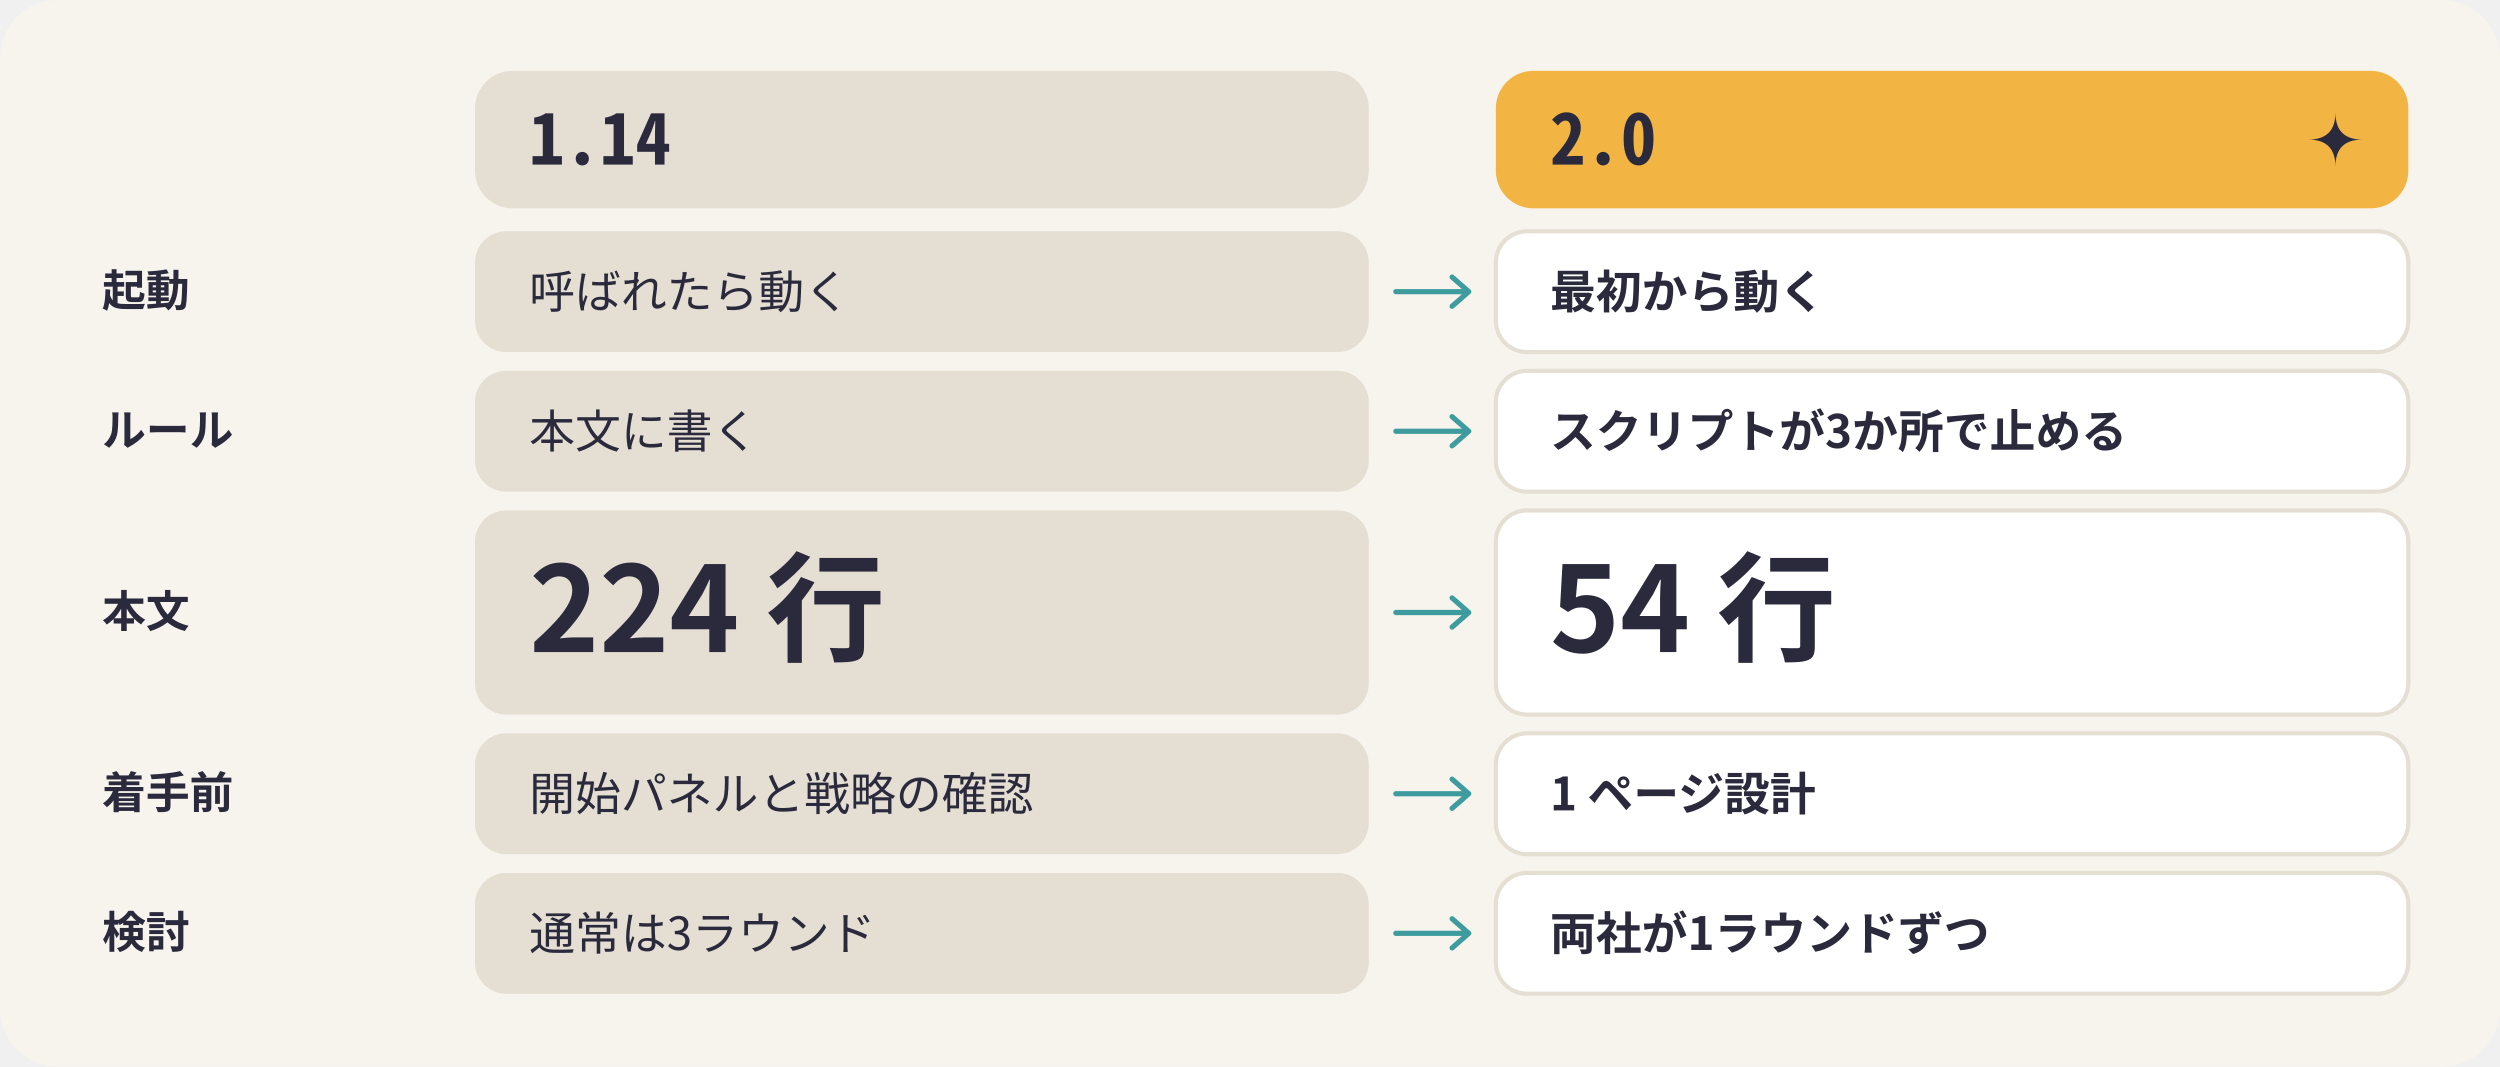
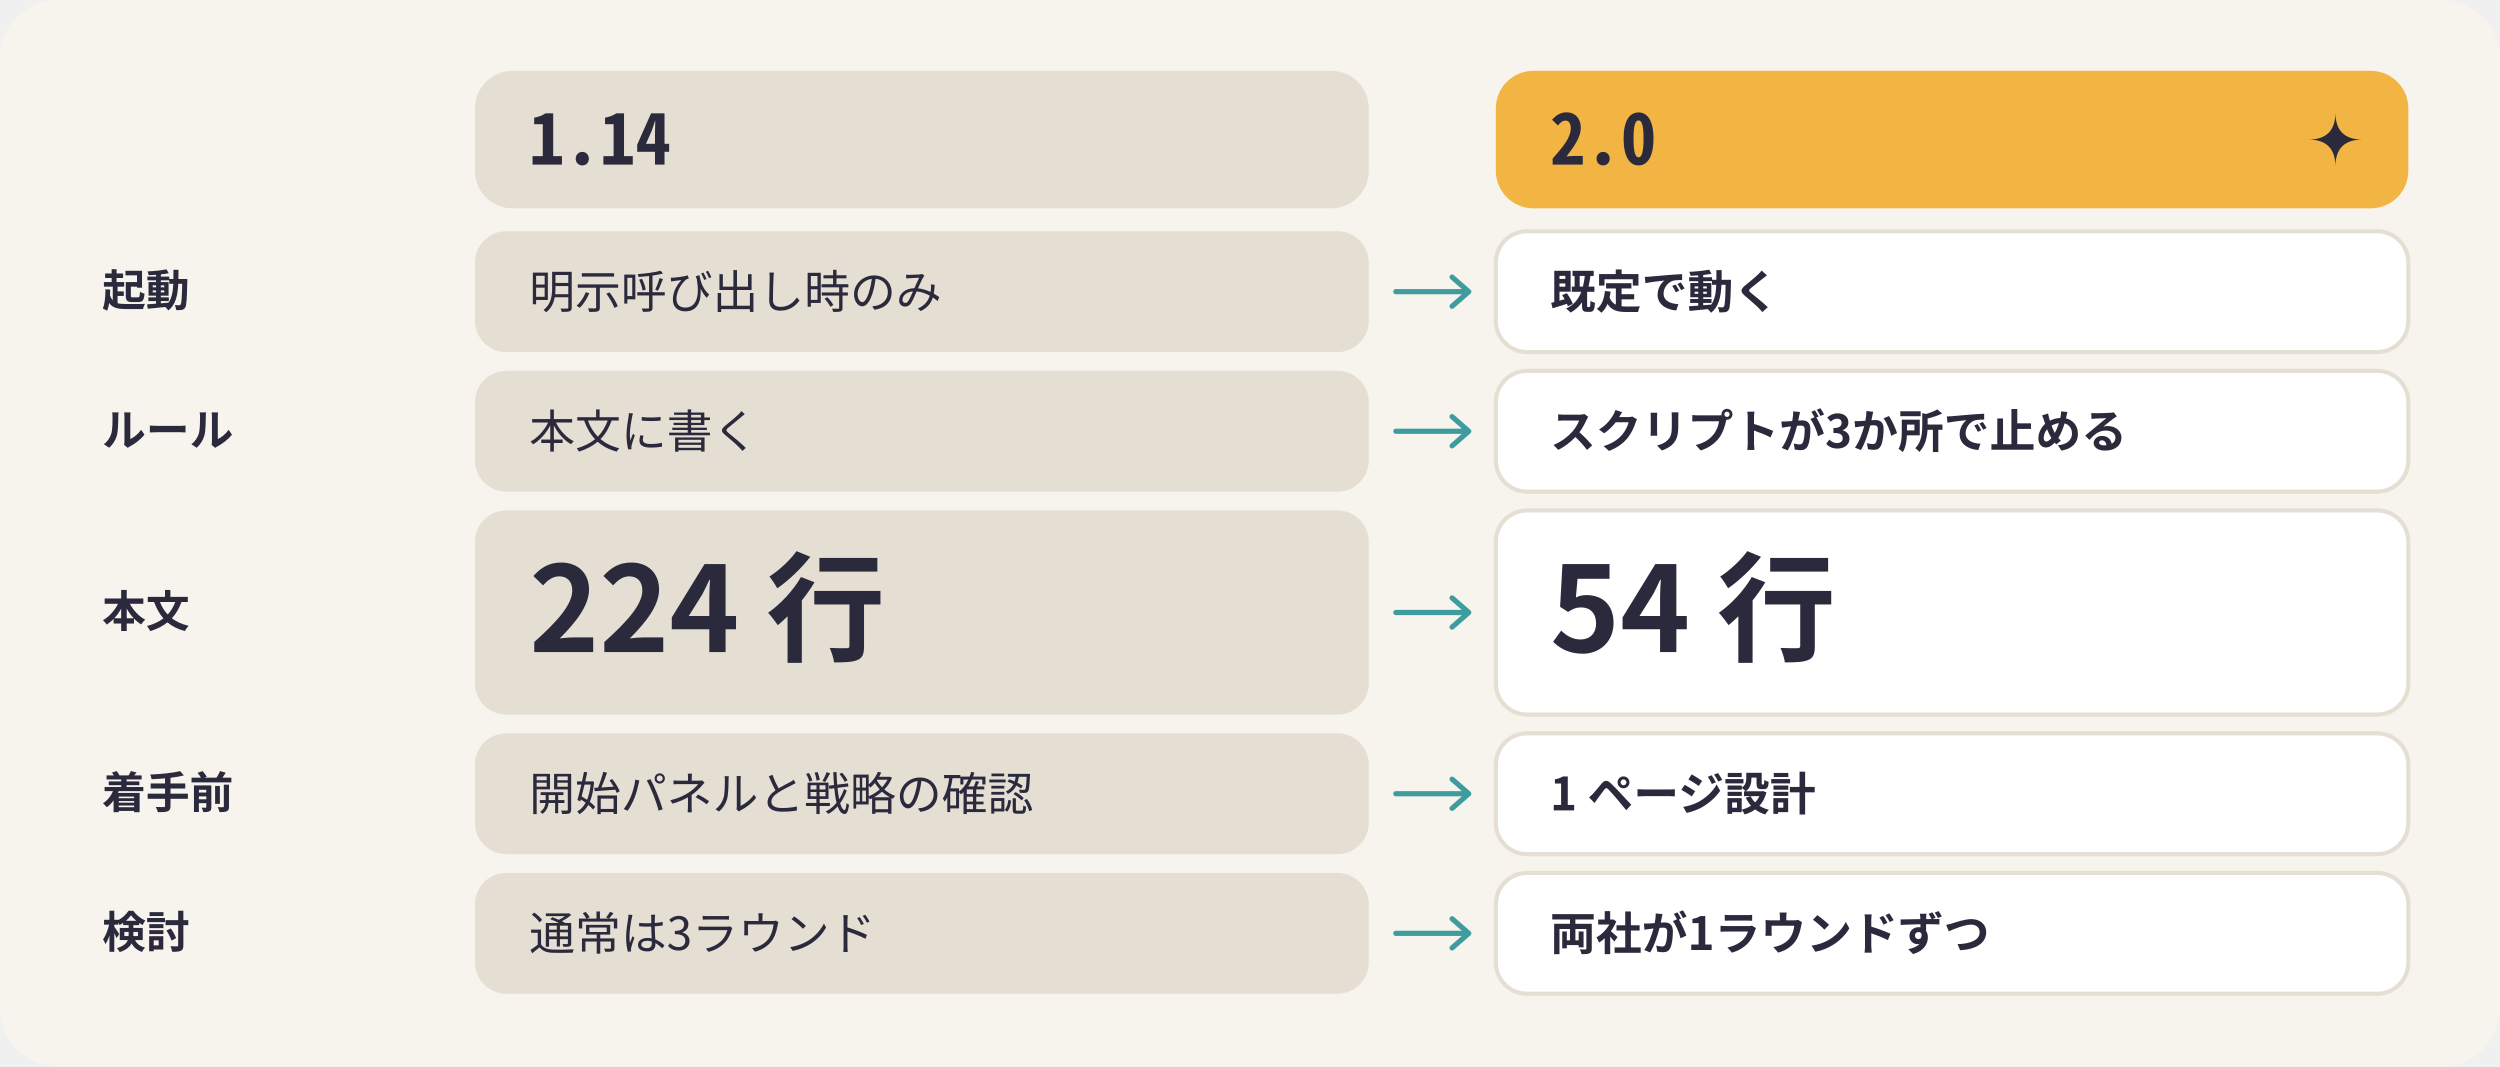
<svg xmlns="http://www.w3.org/2000/svg" xml:lang="ja" width="1200" height="512" viewBox="0 0 1200 512" role="img" aria-labelledby="title desc">
  <rect id="base" x="0" y="0" width="1200" height="512" fill="#F7F4EE" rx="28" />
  <rect id="before" x="228" y="34" width="429" height="66" fill="#E4DED3" rx="18" />
  <rect id="after" x="718" y="34" width="438" height="66" fill="#F2B544" rx="18" />
  <text data-card="before" x="254" y="79" font-size="34" font-weight="800" fill="#2B2A3D" text-anchor="start" font-family="ui-monospace, SFMono-Regular, Menlo, Consolas, monospace">1.14</text>
  <text data-card="after" x="744" y="79" font-size="34" font-weight="800" fill="#2B2A3D" text-anchor="start" font-family="ui-monospace, SFMono-Regular, Menlo, Consolas, monospace">2.0</text>
  <path d="M1121,54 Q1121,67 1134,67 Q1121,67 1121,80 Q1121,67 1108,67 Q1121,67 1121,54 Z" fill="#2B2A3D" />
  <rect id="label-0" x="34" y="111" width="184" height="58" fill="#F7F4EE" rx="0" />
  <rect id="before-0" x="228" y="111" width="429" height="58" fill="#E4DED3" rx="15" />
  <rect id="after-0" x="718" y="111" width="438" height="58" fill="#FFFFFF" rx="15" stroke="#E4DED3" stroke-width="2" />
  <text data-card="label-0" x="49" y="147.0" font-size="21" font-weight="700" fill="#2B2A3D" text-anchor="start" font-family="-apple-system, BlinkMacSystemFont, 'Segoe UI', 'PingFang SC', 'Hiragino Sans', 'Noto Sans CJK SC', sans-serif">起動</text>
  <path d="M670,140.0 H705 m-8,-7 l8,7 -8,7" fill="none" stroke="#3E9C9E" stroke-width="2.5" stroke-linecap="round" stroke-linejoin="round" />
-   <text data-card="before-0" x="254" y="148.0" font-size="22" font-weight="500" fill="#2B2A3D" text-anchor="start" font-family="-apple-system, BlinkMacSystemFont, 'Segoe UI', 'PingFang SC', 'Hiragino Sans', 'Noto Sans CJK SC', sans-serif">呼ばれたら動く</text>
-   <text data-card="after-0" x="744" y="148.0" font-size="22" font-weight="700" fill="#2B2A3D" text-anchor="start" font-family="-apple-system, BlinkMacSystemFont, 'Segoe UI', 'PingFang SC', 'Hiragino Sans', 'Noto Sans CJK SC', sans-serif">最初から動く</text>
+   <text data-card="before-0" x="254" y="148.0" font-size="22" font-weight="500" fill="#2B2A3D" text-anchor="start" font-family="-apple-system, BlinkMacSystemFont, 'Segoe UI', 'PingFang SC', 'Hiragino Sans', 'Noto Sans CJK SC', sans-serif">明示呼び出し時のみ</text>
+   <text data-card="after-0" x="744" y="148.0" font-size="22" font-weight="700" fill="#2B2A3D" text-anchor="start" font-family="-apple-system, BlinkMacSystemFont, 'Segoe UI', 'PingFang SC', 'Hiragino Sans', 'Noto Sans CJK SC', sans-serif">既定で動く</text>
  <rect id="label-1" x="34" y="178" width="184" height="58" fill="#F7F4EE" rx="0" />
  <rect id="before-1" x="228" y="178" width="429" height="58" fill="#E4DED3" rx="15" />
  <rect id="after-1" x="718" y="178" width="438" height="58" fill="#FFFFFF" rx="15" stroke="#E4DED3" stroke-width="2" />
  <text data-card="label-1" x="49" y="214.0" font-size="21" font-weight="700" fill="#2B2A3D" text-anchor="start" font-family="-apple-system, BlinkMacSystemFont, 'Segoe UI', 'PingFang SC', 'Hiragino Sans', 'Noto Sans CJK SC', sans-serif">ルール</text>
  <path d="M670,207.0 H705 m-8,-7 l8,7 -8,7" fill="none" stroke="#3E9C9E" stroke-width="2.5" stroke-linecap="round" stroke-linejoin="round" />
  <text data-card="before-1" x="254" y="215.0" font-size="22" font-weight="500" fill="#2B2A3D" text-anchor="start" font-family="-apple-system, BlinkMacSystemFont, 'Segoe UI', 'PingFang SC', 'Hiragino Sans', 'Noto Sans CJK SC', sans-serif">本文に書く</text>
  <text data-card="after-1" x="744" y="215.0" font-size="22" font-weight="700" fill="#2B2A3D" text-anchor="start" font-family="-apple-system, BlinkMacSystemFont, 'Segoe UI', 'PingFang SC', 'Hiragino Sans', 'Noto Sans CJK SC', sans-serif">スクリプトが3か所で止める</text>
  <rect id="label-2" x="34" y="245" width="184" height="98" fill="#F7F4EE" rx="0" />
  <rect id="before-2" x="228" y="245" width="429" height="98" fill="#E4DED3" rx="15" />
  <rect id="after-2" x="718" y="245" width="438" height="98" fill="#FFFFFF" rx="15" stroke="#E4DED3" stroke-width="2" />
  <text data-card="label-2" x="49" y="301.0" font-size="21" font-weight="700" fill="#2B2A3D" text-anchor="start" font-family="-apple-system, BlinkMacSystemFont, 'Segoe UI', 'PingFang SC', 'Hiragino Sans', 'Noto Sans CJK SC', sans-serif">本文</text>
  <path d="M670,294.0 H705 m-8,-7 l8,7 -8,7" fill="none" stroke="#3E9C9E" stroke-width="2.5" stroke-linecap="round" stroke-linejoin="round" />
  <text data-card="before-2" x="254" y="313.0" font-size="57" font-weight="750" fill="#2B2A3D" text-anchor="start" font-family="-apple-system, BlinkMacSystemFont, 'Segoe UI', 'PingFang SC', 'Hiragino Sans', 'Noto Sans CJK SC', sans-serif">224 行</text>
  <text data-card="after-2" x="744" y="313.0" font-size="57" font-weight="800" fill="#2B2A3D" text-anchor="start" font-family="-apple-system, BlinkMacSystemFont, 'Segoe UI', 'PingFang SC', 'Hiragino Sans', 'Noto Sans CJK SC', sans-serif">54 行</text>
  <rect id="label-3" x="34" y="352" width="184" height="58" fill="#F7F4EE" rx="0" />
  <rect id="before-3" x="228" y="352" width="429" height="58" fill="#E4DED3" rx="15" />
  <rect id="after-3" x="718" y="352" width="438" height="58" fill="#FFFFFF" rx="15" stroke="#E4DED3" stroke-width="2" />
  <text data-card="label-3" x="49" y="388.0" font-size="21" font-weight="700" fill="#2B2A3D" text-anchor="start" font-family="-apple-system, BlinkMacSystemFont, 'Segoe UI', 'PingFang SC', 'Hiragino Sans', 'Noto Sans CJK SC', sans-serif">着手前</text>
  <path d="M670,381.0 H705 m-8,-7 l8,7 -8,7" fill="none" stroke="#3E9C9E" stroke-width="2.5" stroke-linecap="round" stroke-linejoin="round" />
  <text data-card="before-3" x="254" y="389.0" font-size="22" font-weight="500" fill="#2B2A3D" text-anchor="start" font-family="-apple-system, BlinkMacSystemFont, 'Segoe UI', 'PingFang SC', 'Hiragino Sans', 'Noto Sans CJK SC', sans-serif">開始パネルと戦略の確認</text>
  <text data-card="after-3" x="744" y="389.0" font-size="22" font-weight="700" fill="#2B2A3D" text-anchor="start" font-family="-apple-system, BlinkMacSystemFont, 'Segoe UI', 'PingFang SC', 'Hiragino Sans', 'Noto Sans CJK SC', sans-serif">1 ページ設計</text>
  <rect id="label-4" x="34" y="419" width="184" height="58" fill="#F7F4EE" rx="0" />
  <rect id="before-4" x="228" y="419" width="429" height="58" fill="#E4DED3" rx="15" />
  <rect id="after-4" x="718" y="419" width="438" height="58" fill="#FFFFFF" rx="15" stroke="#E4DED3" stroke-width="2" />
  <text data-card="label-4" x="49" y="455.0" font-size="21" font-weight="700" fill="#2B2A3D" text-anchor="start" font-family="-apple-system, BlinkMacSystemFont, 'Segoe UI', 'PingFang SC', 'Hiragino Sans', 'Noto Sans CJK SC', sans-serif">検討</text>
  <path d="M670,448.0 H705 m-8,-7 l8,7 -8,7" fill="none" stroke="#3E9C9E" stroke-width="2.5" stroke-linecap="round" stroke-linejoin="round" />
  <text data-card="before-4" x="254" y="456.0" font-size="22" font-weight="500" fill="#2B2A3D" text-anchor="start" font-family="-apple-system, BlinkMacSystemFont, 'Segoe UI', 'PingFang SC', 'Hiragino Sans', 'Noto Sans CJK SC', sans-serif">通常は3ラウンド</text>
  <text data-card="after-4" x="744" y="456.0" font-size="22" font-weight="700" fill="#2B2A3D" text-anchor="start" font-family="-apple-system, BlinkMacSystemFont, 'Segoe UI', 'PingFang SC', 'Hiragino Sans', 'Noto Sans CJK SC', sans-serif">両社が1ラウンドずつ</text>
</svg>
